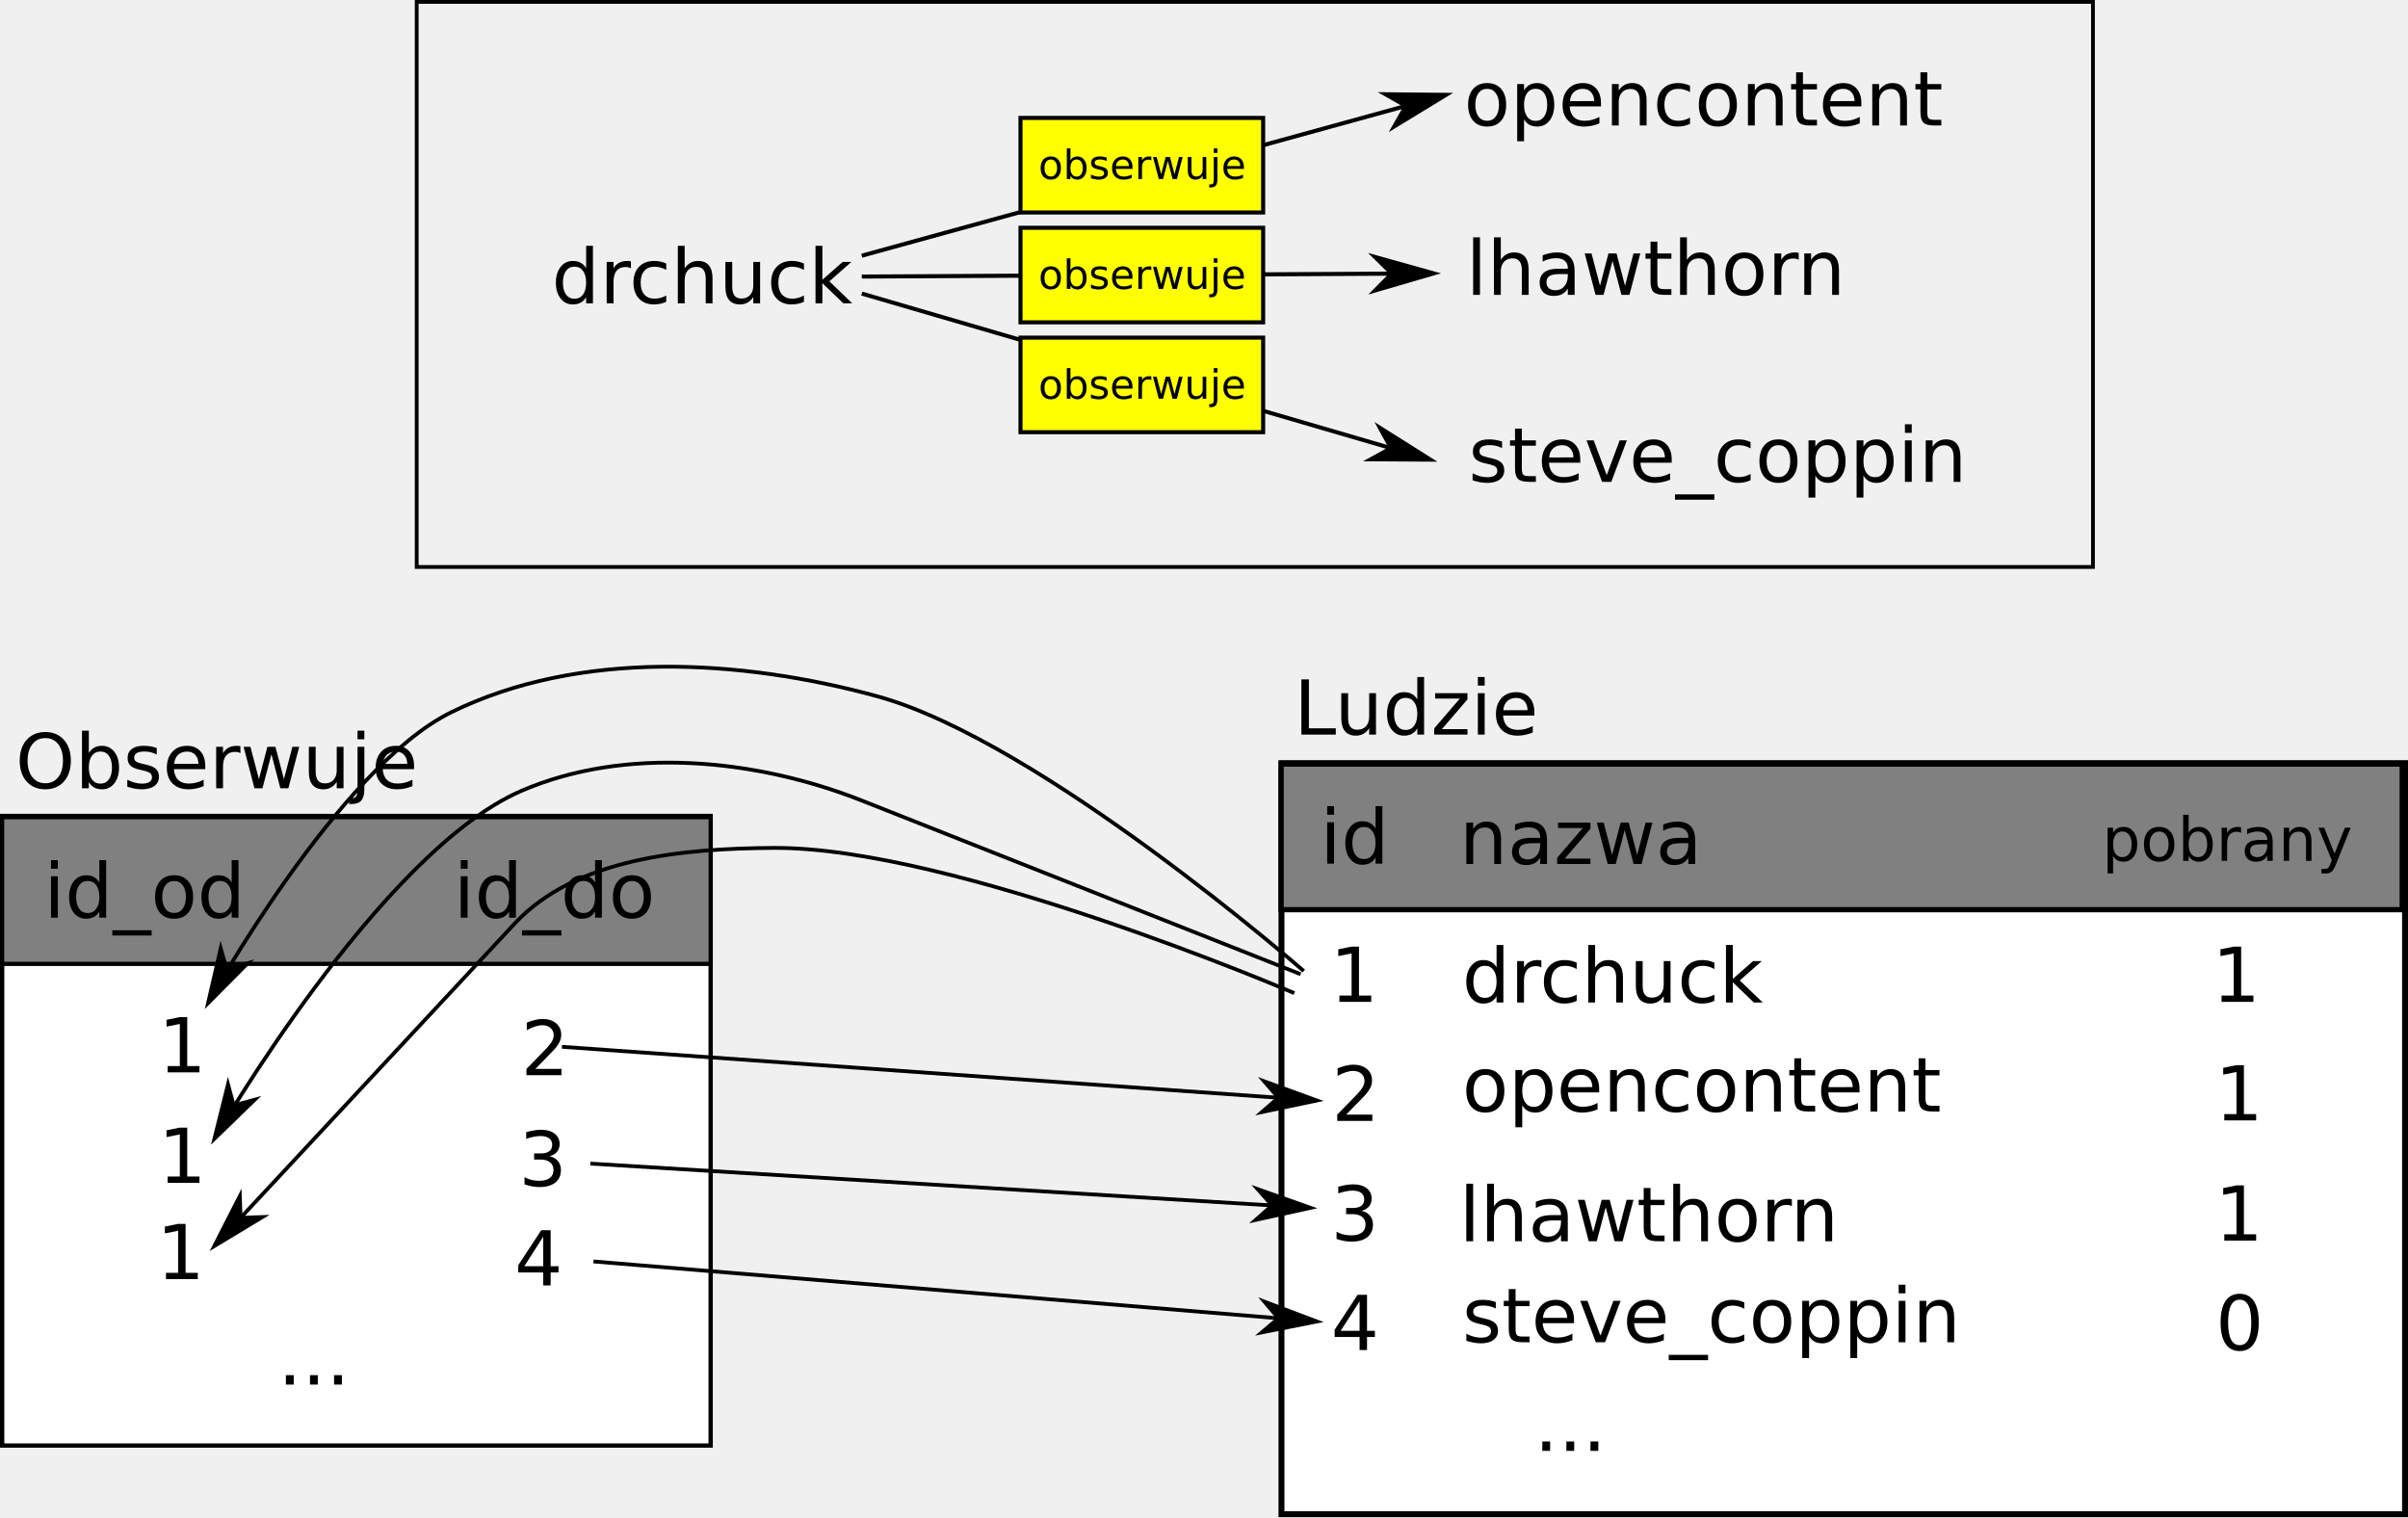
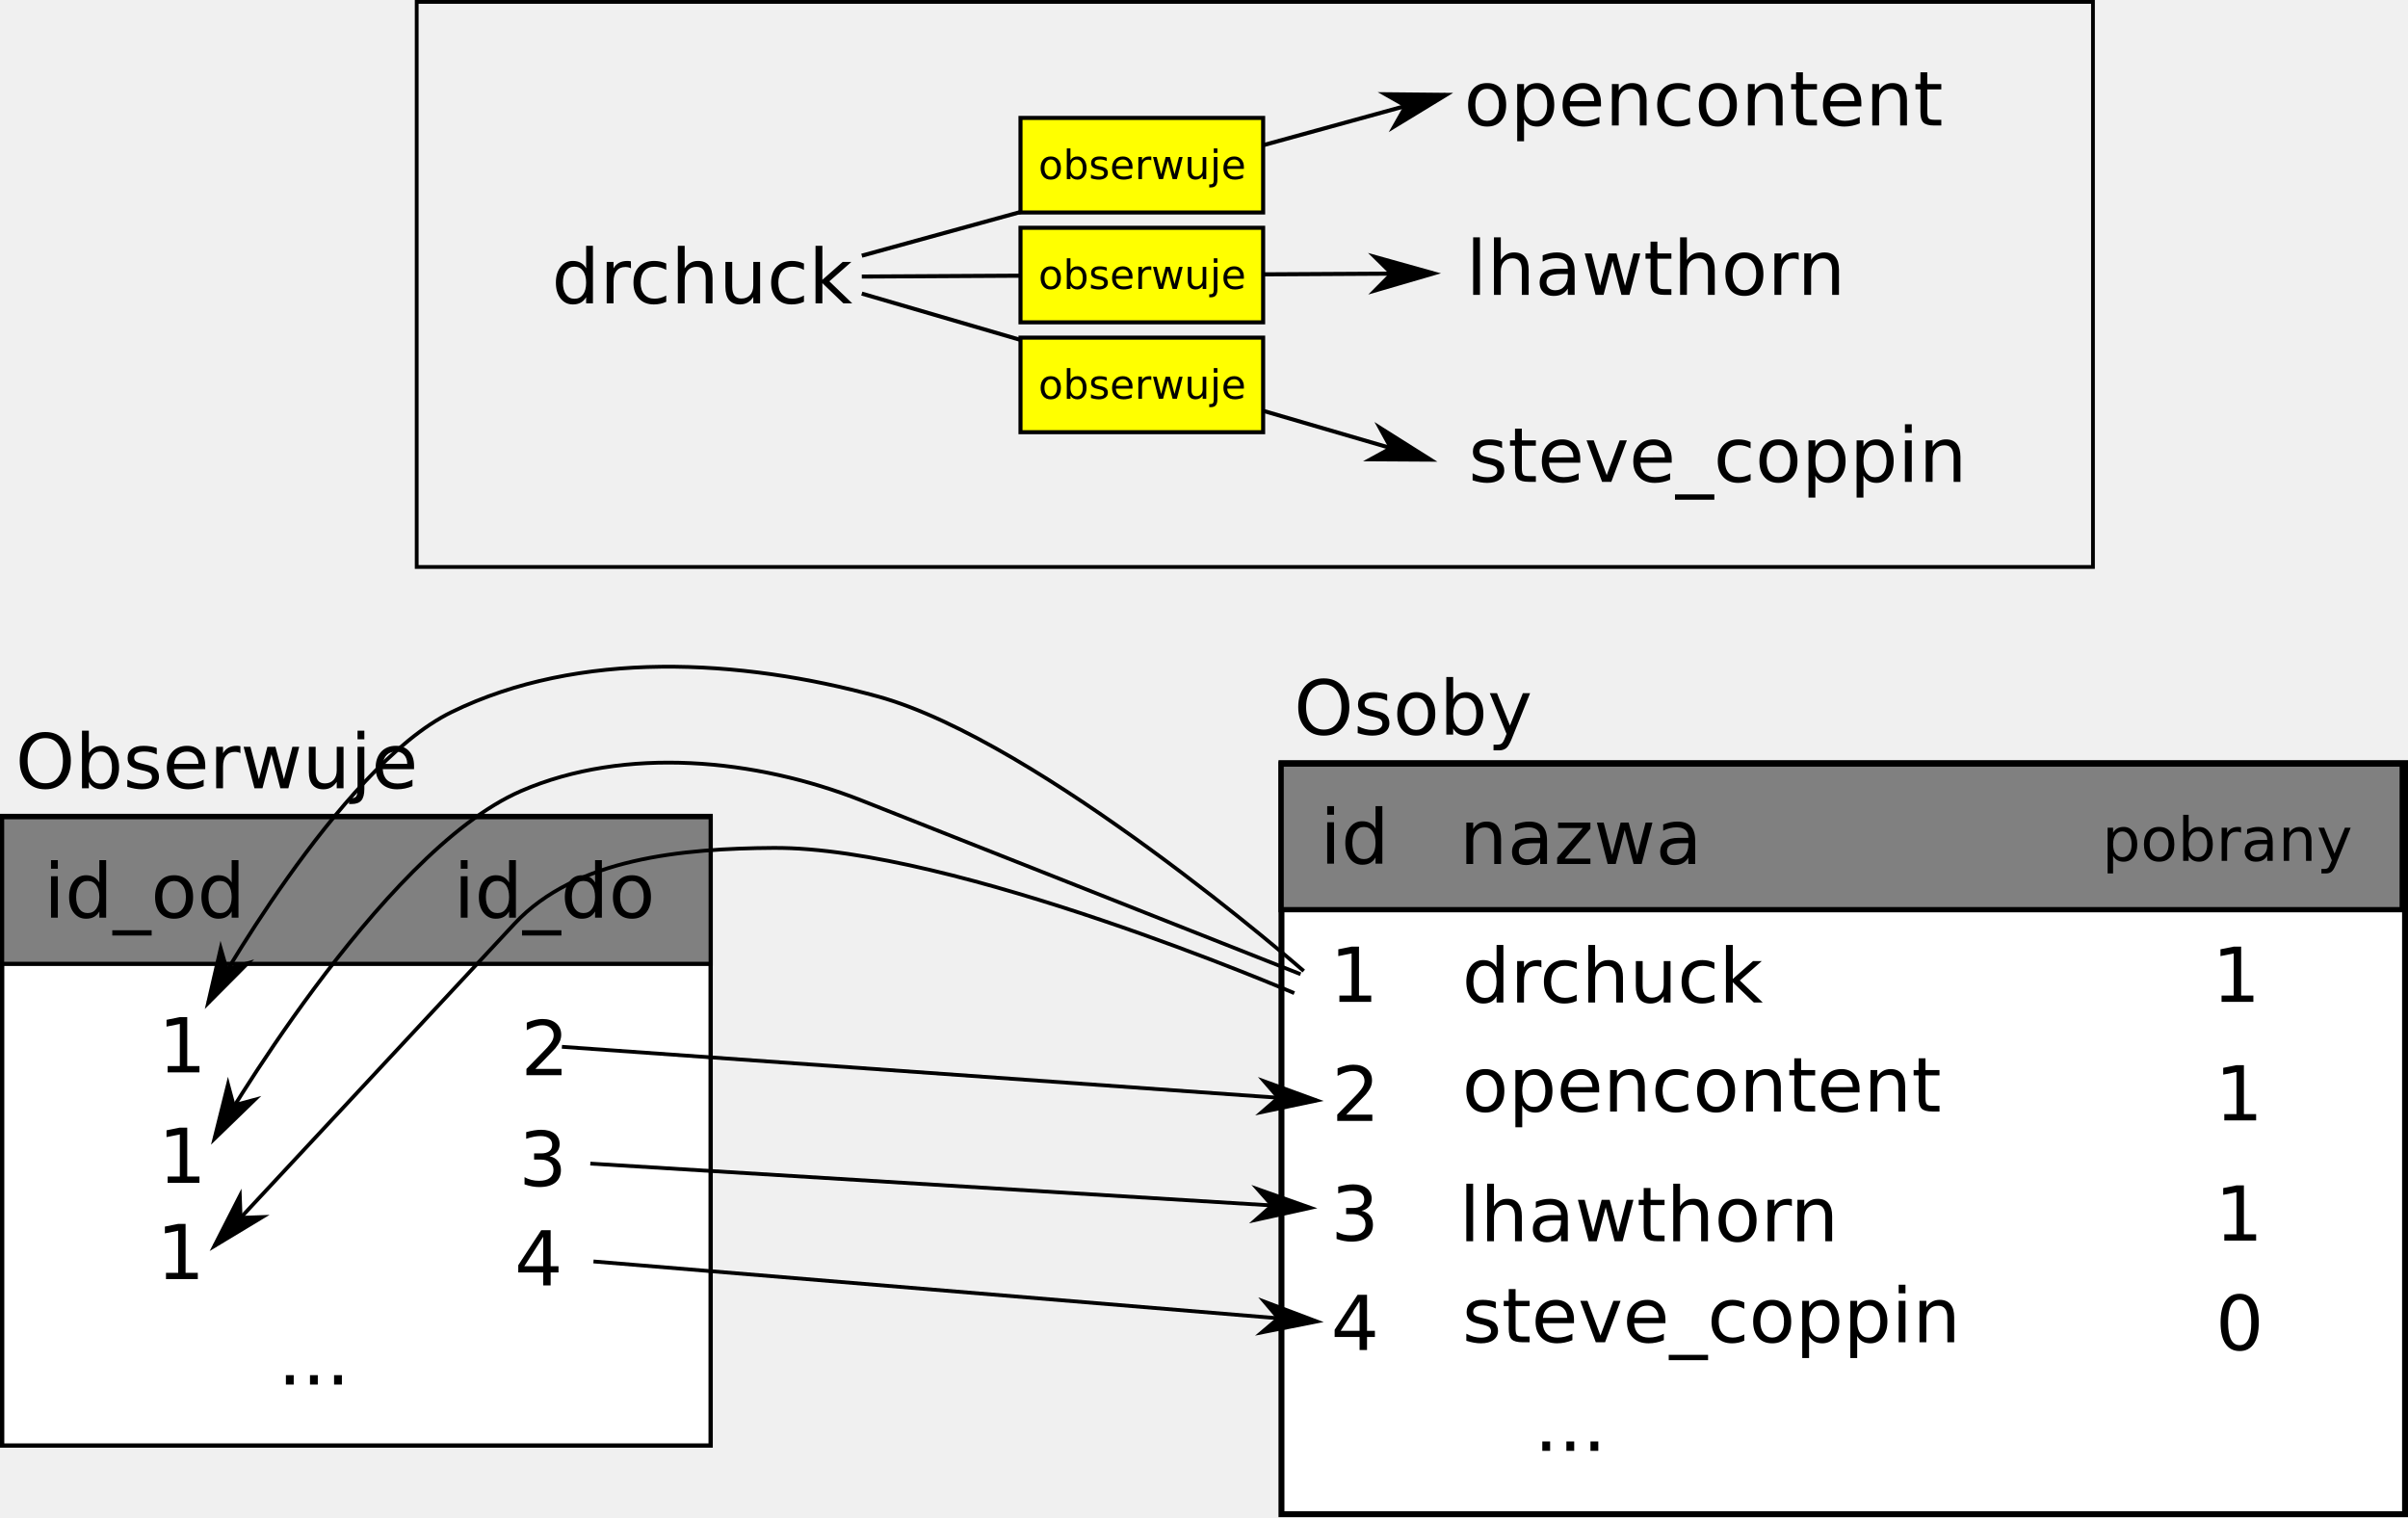
<svg xmlns="http://www.w3.org/2000/svg" version="1.1" id="svg4392" height="801" width="1271.333">
  <defs id="defs4394">
    <marker style="overflow:visible" id="Arrow1Lend" refX="0" refY="0" orient="auto">
      <path transform="matrix(-0.8,0,0,-0.8,-10,0)" style="fill-rule:evenodd;stroke:#000000;stroke-width:1pt;marker-start:none" d="M 0,0 5,-5 -12.5,0 5,5 0,0 z" id="path3646" />
    </marker>
  </defs>
  <g transform="translate(-206.8333,481.1667)" id="layer1">
    <rect y="-78.27" x="883.397" height="396.539" width="593.206" id="rect4402" style="fill:#ffffff;stroke:#000000;stroke-width:3.127;stroke-miterlimit:4;stroke-dasharray:none;stroke-dashoffset:0" />
    <rect y="-77.777" x="883.223" height="76.888" width="591.888" id="rect4404" style="fill:#808080;stroke:#000000;stroke-width:2.779;stroke-miterlimit:4;stroke-dasharray:none;stroke-dashoffset:0" />
    <text id="text4406" y="-93.333" x="890" style="font-style:normal;font-weight:normal;line-height:0%;font-family:'Bitstream Vera Sans';fill:#000000;fill-opacity:1;stroke:none" xml:space="preserve">
-       <tspan style="font-size:40px;line-height:1.25" y="-93.333" x="890" id="tspan4408">Ludzie</tspan>
+       <tspan style="font-size:40px;line-height:1.25" y="-93.333" x="890" id="tspan4408">Osoby</tspan>
    </text>
    <text id="text4410" y="-25" x="977.368" style="font-style:normal;font-weight:normal;line-height:0%;font-family:'Bitstream Vera Sans';fill:#000000;fill-opacity:1;stroke:none" xml:space="preserve">
      <tspan style="font-size:40px;line-height:1.25" y="-25" x="977.368" id="tspan4412">nazwa</tspan>
    </text>
    <text id="text4414" y="48.115" x="978.794" style="font-style:normal;font-weight:normal;line-height:0%;font-family:'Bitstream Vera Sans';fill:#000000;fill-opacity:1;stroke:none" xml:space="preserve">
      <tspan style="font-size:40px;line-height:1.25" y="48.115" x="978.794" id="tspan4416">drchuck</tspan>
    </text>
    <text id="text4418" y="105.667" x="978.794" style="font-style:normal;font-weight:normal;line-height:0%;font-family:'Bitstream Vera Sans';fill:#000000;fill-opacity:1;stroke:none" xml:space="preserve">
      <tspan style="font-size:40px;line-height:1.25" y="105.667" x="978.794" id="tspan4420">opencontent</tspan>
    </text>
    <text id="text4422" y="47.783" x="1362.046" style="font-style:normal;font-weight:normal;line-height:0%;font-family:'Bitstream Vera Sans';fill:#000000;fill-opacity:1;stroke:none" xml:space="preserve">
      <tspan style="font-size:40px;line-height:1.25" y="47.783" x="1362.046" id="tspan4424"> 1</tspan>
    </text>
    <text id="text4426" y="110.364" x="1376.216" style="font-style:normal;font-weight:normal;line-height:0%;font-family:'Bitstream Vera Sans';fill:#000000;fill-opacity:1;stroke:none" xml:space="preserve">
      <tspan style="font-size:40px;line-height:1.25" y="110.364" x="1376.216" id="tspan4428">1</tspan>
    </text>
    <text id="text4436" y="-26.667" x="1316.667" style="font-style:normal;font-variant:normal;font-weight:normal;font-stretch:normal;line-height:0%;font-family:'Bitstream Vera Sans';-inkscape-font-specification:'Bitstream Vera Sans';text-align:start;writing-mode:lr-tb;text-anchor:start;fill:#000000;fill-opacity:1;stroke:none" xml:space="preserve">
      <tspan style="font-size:32px;line-height:1.25" y="-26.667" x="1316.667" id="tspan4438">pobrany</tspan>
    </text>
    <rect style="fill:#ffffff;stroke:#000000;stroke-width:2.274;stroke-miterlimit:4;stroke-dasharray:none;stroke-dashoffset:0" id="use4527" width="374.06" height="332.393" x="207.97" y="-50.363" />
    <rect style="fill:#808080;stroke:#000000;stroke-width:2.217;stroke-miterlimit:4;stroke-dasharray:none;stroke-dashoffset:0" id="use4529" width="374.116" height="77.449" x="207.942" y="-49.725" />
    <text xml:space="preserve" style="font-style:normal;font-weight:normal;line-height:0%;font-family:'Bitstream Vera Sans';fill:#000000;fill-opacity:1;stroke:none" x="215" y="-65" id="use4531">
      <tspan style="font-size:40px;line-height:1.25" id="tspan4555" x="215" y="-65">Obserwuje</tspan>
    </text>
    <text xml:space="preserve" style="font-style:normal;font-weight:normal;line-height:0%;font-family:'Bitstream Vera Sans';fill:#000000;fill-opacity:1;stroke:none" x="230" y="3.333" id="use4533">
      <tspan style="font-size:40px;line-height:1.25" id="tspan4559" x="230" y="3.333">id_od</tspan>
    </text>
    <text xml:space="preserve" style="font-style:normal;font-weight:normal;line-height:0%;font-family:'Bitstream Vera Sans';fill:#000000;fill-opacity:1;stroke:none" x="290.371" y="85" id="use4535">
      <tspan style="font-size:40px;line-height:1.25" id="tspan4563" x="290.371" y="85">1</tspan>
    </text>
    <text xml:space="preserve" style="font-style:normal;font-weight:normal;line-height:0%;font-family:'Bitstream Vera Sans';fill:#000000;fill-opacity:1;stroke:none" x="290.371" y="143.333" id="use4537">
      <tspan style="font-size:40px;line-height:1.25" id="tspan4567" x="290.371" y="143.333">1</tspan>
    </text>
    <text xml:space="preserve" style="font-style:normal;font-weight:normal;line-height:0%;font-family:'Bitstream Vera Sans';fill:#000000;fill-opacity:1;stroke:none" x="480.728" y="145" id="use4541">
      <tspan style="font-size:40px;line-height:1.25" id="tspan4575" x="480.728" y="145">3</tspan>
    </text>
    <text xml:space="preserve" style="font-style:normal;font-weight:normal;line-height:0%;font-family:'Bitstream Vera Sans';fill:#000000;fill-opacity:1;stroke:none" x="446.333" y="3.333" id="use4547">
      <tspan style="font-size:40px;line-height:1.25" id="tspan4583" x="446.333" y="3.333">id_do</tspan>
    </text>
    <text id="text4640" y="-25.167" x="903.786" style="font-style:normal;font-weight:normal;line-height:0%;font-family:'Bitstream Vera Sans';fill:#000000;fill-opacity:1;stroke:none" xml:space="preserve">
      <tspan style="font-size:40px;line-height:1.25" y="-25.167" x="903.786" id="tspan4642">id</tspan>
    </text>
    <text id="text4673" y="47.783" x="909.021" style="font-style:normal;font-weight:normal;line-height:0%;font-family:'Bitstream Vera Sans';fill:#000000;fill-opacity:1;stroke:none" xml:space="preserve">
      <tspan style="font-size:40px;line-height:1.25" y="47.783" x="909.021" id="tspan4675">1</tspan>
    </text>
    <text id="text4677" y="110.628" x="909.909" style="font-style:normal;font-weight:normal;line-height:0%;font-family:'Bitstream Vera Sans';fill:#000000;fill-opacity:1;stroke:none" xml:space="preserve">
      <tspan style="font-size:40px;line-height:1.25" y="110.628" x="909.909" id="tspan4679">2</tspan>
    </text>
    <text id="text4681" y="173.815" x="909.451" style="font-style:normal;font-weight:normal;line-height:0%;font-family:'Bitstream Vera Sans';fill:#000000;fill-opacity:1;stroke:none" xml:space="preserve">
      <tspan style="font-size:40px;line-height:1.25" y="173.815" x="909.451" id="tspan4683">3</tspan>
    </text>
    <text id="text4685" y="231.602" x="909.519" style="font-style:normal;font-weight:normal;line-height:0%;font-family:'Bitstream Vera Sans';fill:#000000;fill-opacity:1;stroke:none" xml:space="preserve">
      <tspan style="font-size:40px;line-height:1.25" y="231.602" x="909.519" id="tspan4687">4</tspan>
    </text>
    <text id="text4721" y="174.167" x="977.232" style="font-style:normal;font-weight:normal;line-height:0%;font-family:'Bitstream Vera Sans';fill:#000000;fill-opacity:1;stroke:none" xml:space="preserve">
      <tspan style="font-size:40px;line-height:1.25" y="174.167" x="977.232" id="tspan4723">lhawthorn</tspan>
    </text>
    <text id="text4725" y="227.5" x="978.833" style="font-style:normal;font-weight:normal;line-height:0%;font-family:'Bitstream Vera Sans';fill:#000000;fill-opacity:1;stroke:none" xml:space="preserve">
      <tspan style="font-size:40px;line-height:1.25" y="227.5" x="978.833" id="tspan4727">steve_coppin</tspan>
    </text>
    <text id="text4729" y="173.835" x="1376.216" style="font-style:normal;font-weight:normal;line-height:0%;font-family:'Bitstream Vera Sans';fill:#000000;fill-opacity:1;stroke:none" xml:space="preserve">
      <tspan style="font-size:40px;line-height:1.25" y="173.835" x="1376.216" id="tspan4731">1</tspan>
    </text>
    <text id="text4733" y="231.582" x="1376.577" style="font-style:normal;font-weight:normal;line-height:0%;font-family:'Bitstream Vera Sans';fill:#000000;fill-opacity:1;stroke:none" xml:space="preserve">
      <tspan style="font-size:40px;line-height:1.25" y="231.582" x="1376.577" id="tspan4735">0</tspan>
    </text>
    <flowRoot transform="translate(145.1667,-511.8333)" style="font-style:normal;font-weight:normal;line-height:0.01%;font-family:'Bitstream Vera Sans';fill:#000000;fill-opacity:1;stroke:none" id="flowRoot4743" xml:space="preserve">
      <flowRegion id="flowRegion4745">
        <rect y="430" x="220" height="128.333" width="453.333" id="rect4747" />
      </flowRegion>
      <flowPara style="font-size:40px;line-height:1.25" id="flowPara4749"> </flowPara>
    </flowRoot>
    <text id="text4751" y="86.5" x="481.833" style="font-style:normal;font-weight:normal;line-height:0%;font-family:'Bitstream Vera Sans';fill:#000000;fill-opacity:1;stroke:none" xml:space="preserve">
      <tspan style="font-size:40px;line-height:1.25" y="86.5" x="481.833" id="tspan4753">2</tspan>
    </text>
    <text id="text4755" y="194.167" x="289.5" style="font-style:normal;font-weight:normal;line-height:0%;font-family:'Bitstream Vera Sans';fill:#000000;fill-opacity:1;stroke:none" xml:space="preserve">
      <tspan style="font-size:40px;line-height:1.25" y="194.167" x="289.5" id="tspan4757">1</tspan>
    </text>
    <text id="text4763" y="197.5" x="478.5" style="font-style:normal;font-weight:normal;line-height:0%;font-family:'Bitstream Vera Sans';fill:#000000;fill-opacity:1;stroke:none" xml:space="preserve">
      <tspan style="font-size:40px;line-height:1.25" y="197.5" x="478.5" id="tspan4765">4</tspan>
    </text>
    <text id="text4767" y="284.833" x="1016.833" style="font-style:normal;font-weight:normal;line-height:0%;font-family:'Bitstream Vera Sans';fill:#000000;fill-opacity:1;stroke:none" xml:space="preserve">
      <tspan style="font-size:40px;line-height:1.25" y="284.833" x="1016.833" id="tspan4769">...</tspan>
    </text>
    <text id="text4775" y="249.833" x="353.5" style="font-style:normal;font-weight:normal;line-height:0%;font-family:'Bitstream Vera Sans';fill:#000000;fill-opacity:1;stroke:none" xml:space="preserve">
      <tspan style="font-size:40px;line-height:1.25" y="249.833" x="353.5" id="tspan4777">...</tspan>
    </text>
    <path transform="translate(145.1667,-511.8333)" id="path4779" d="m 358.333,583.333 398.333,28.333" style="fill:none;stroke:#000000;stroke-width:2;stroke-linecap:butt;stroke-linejoin:miter;stroke-miterlimit:4;stroke-opacity:1;stroke-dasharray:none;marker-end:url(#Arrow1Lend)" />
    <path transform="translate(145.1667,-511.8333)" id="path4781" d="m 373.333,645 380,23.333" style="fill:none;stroke:#000000;stroke-width:2;stroke-linecap:butt;stroke-linejoin:miter;stroke-miterlimit:4;stroke-opacity:1;stroke-dasharray:none;marker-end:url(#Arrow1Lend)" />
    <path transform="translate(145.1667,-511.8333)" id="path4785" d="m 375,696.667 381.667,31.667" style="fill:none;stroke:#000000;stroke-width:2;stroke-linecap:butt;stroke-linejoin:miter;stroke-miterlimit:4;stroke-opacity:1;stroke-dasharray:none;marker-end:url(#Arrow1Lend)" />
    <path transform="translate(145.1667,-511.8333)" id="path4791" d="m 750,543.333 c 0,0 -138.953,-121.397 -225,-145 C 452.622,378.48 367.4,373.653 300,406.667 240.144,435.985 171.667,560 171.667,560" style="fill:none;stroke:#000000;stroke-width:2;stroke-linecap:butt;stroke-linejoin:miter;stroke-miterlimit:4;stroke-opacity:1;stroke-dasharray:none;marker-end:url(#Arrow1Lend)" />
    <path transform="translate(145.1667,-511.8333)" id="path6438" d="M 748.333,545 516.667,453.333 c -55.813,-22.084 -124.956,-28.935 -180,-5 C 261.948,480.824 175,631.667 175,631.667" style="fill:none;stroke:#000000;stroke-width:2;stroke-linecap:butt;stroke-linejoin:miter;stroke-miterlimit:4;stroke-opacity:1;stroke-dasharray:none;marker-end:url(#Arrow1Lend)" />
    <path transform="translate(145.1667,-511.8333)" id="path6624" d="m 745,555 c 0,0 -179.84,-77.278 -275,-76.667 -47.466,0.305 -104.316,5.265 -136.667,40 L 175,688.333" style="fill:none;stroke:#000000;stroke-width:2;stroke-linecap:butt;stroke-linejoin:miter;stroke-miterlimit:4;stroke-opacity:1;stroke-dasharray:none;marker-end:url(#Arrow1Lend)" />
    <flowRoot transform="translate(145.1667,-511.8333)" style="font-style:normal;font-weight:normal;line-height:0.01%;font-family:'Bitstream Vera Sans';fill:#000000;fill-opacity:1;stroke:none" id="flowRoot6956" xml:space="preserve">
      <flowRegion id="flowRegion6958">
        <rect y="61.667" x="365" height="68.333" width="245" id="rect6960" />
      </flowRegion>
      <flowPara style="font-size:40px;line-height:1.25" id="flowPara6962"> </flowPara>
    </flowRoot>
    <path id="path6966" d="m 661.833,-326.167 299.937,87.604" style="fill:none;stroke:#000000;stroke-width:2.126;stroke-linecap:butt;stroke-linejoin:miter;stroke-miterlimit:4;stroke-dasharray:none;stroke-opacity:1;marker-end:url(#Arrow1Lend)" />
    <path id="path7520" d="m 661.833,-335.167 301.585,-1.663" style="fill:none;stroke:#000000;stroke-width:2.164;stroke-linecap:butt;stroke-linejoin:miter;stroke-miterlimit:4;stroke-dasharray:none;stroke-opacity:1;marker-end:url(#Arrow1Lend)" />
    <path id="path8076" d="M 661.833,-346.167 970.012,-431.012" style="fill:none;stroke:#000000;stroke-width:2.155;stroke-linecap:butt;stroke-linejoin:miter;stroke-miterlimit:4;stroke-dasharray:none;stroke-opacity:1;marker-end:url(#Arrow1Lend)" />
    <rect transform="translate(145.1667,-511.8333)" y="31.667" x="281.667" height="298.333" width="885" id="rect8345" style="fill:none;stroke:#000000;stroke-width:2;stroke-miterlimit:4;stroke-dasharray:none;stroke-dashoffset:0" />
    <text xml:space="preserve" style="font-style:normal;font-weight:normal;line-height:0%;font-family:'Bitstream Vera Sans';fill:#000000;fill-opacity:1;stroke:none" x="498.118" y="-320.997" id="text4414-5">
      <tspan id="tspan4416-9" x="498.118" y="-320.997" style="font-size:40px;line-height:1.25">drchuck</tspan>
    </text>
    <text xml:space="preserve" style="font-style:normal;font-weight:normal;line-height:0%;font-family:'Bitstream Vera Sans';fill:#000000;fill-opacity:1;stroke:none" x="979.746" y="-414.906" id="text4418-1">
      <tspan id="tspan4420-5" x="979.746" y="-414.906" style="font-size:40px;line-height:1.25">opencontent</tspan>
    </text>
    <text xml:space="preserve" style="font-style:normal;font-weight:normal;line-height:0%;font-family:'Bitstream Vera Sans';fill:#000000;fill-opacity:1;stroke:none" x="980.835" y="-325.487" id="text4721-2">
      <tspan id="tspan4723-5" x="980.835" y="-325.487" style="font-size:40px;line-height:1.25">lhawthorn</tspan>
    </text>
    <text xml:space="preserve" style="font-style:normal;font-weight:normal;line-height:0%;font-family:'Bitstream Vera Sans';fill:#000000;fill-opacity:1;stroke:none" x="982.142" y="-226.781" id="text4725-4">
      <tspan id="tspan4727-1" x="982.142" y="-226.781" style="font-size:40px;line-height:1.25">steve_coppin</tspan>
    </text>
    <g transform="translate(-11.19586,9.55288)" id="g1276">
      <rect style="fill:#ffff00;stroke:#000000;stroke-width:2.141;stroke-miterlimit:4;stroke-dasharray:none;stroke-dashoffset:0" id="rect8262" width="128.11" height="49.933" x="756.815" y="-428.466" />
      <text xml:space="preserve" style="font-style:normal;font-weight:normal;font-size:21.333px;line-height:0%;font-family:'Bitstream Vera Sans';fill:#000000;fill-opacity:1;stroke:none" x="766.272" y="-396.173" id="use4531-8">
        <tspan style="font-size:21.333px;line-height:1.25" id="tspan4555-1" x="766.272" y="-396.173">obserwuje</tspan>
      </text>
    </g>
    <g id="g1276-8" transform="translate(-11.19586,67.55289)">
      <rect y="-428.466" x="756.815" height="49.933" width="128.11" id="rect8262-3" style="fill:#ffff00;stroke:#000000;stroke-width:2.141;stroke-miterlimit:4;stroke-dasharray:none;stroke-dashoffset:0" />
      <text id="use4531-8-3" y="-396.173" x="766.272" style="font-style:normal;font-weight:normal;font-size:21.333px;line-height:0%;font-family:'Bitstream Vera Sans';fill:#000000;fill-opacity:1;stroke:none" xml:space="preserve">
        <tspan y="-396.173" x="766.272" id="tspan4555-1-8" style="font-size:21.333px;line-height:1.25">obserwuje</tspan>
      </text>
    </g>
    <g transform="translate(-11.19586,125.5529)" id="g1276-8-2">
      <rect style="fill:#ffff00;stroke:#000000;stroke-width:2.141;stroke-miterlimit:4;stroke-dasharray:none;stroke-dashoffset:0" id="rect8262-3-6" width="128.11" height="49.933" x="756.815" y="-428.466" />
      <text xml:space="preserve" style="font-style:normal;font-weight:normal;font-size:21.333px;line-height:0%;font-family:'Bitstream Vera Sans';fill:#000000;fill-opacity:1;stroke:none" x="766.272" y="-396.173" id="use4531-8-3-9">
        <tspan style="font-size:21.333px;line-height:1.25" id="tspan4555-1-8-1" x="766.272" y="-396.173">obserwuje</tspan>
      </text>
    </g>
  </g>
</svg>
